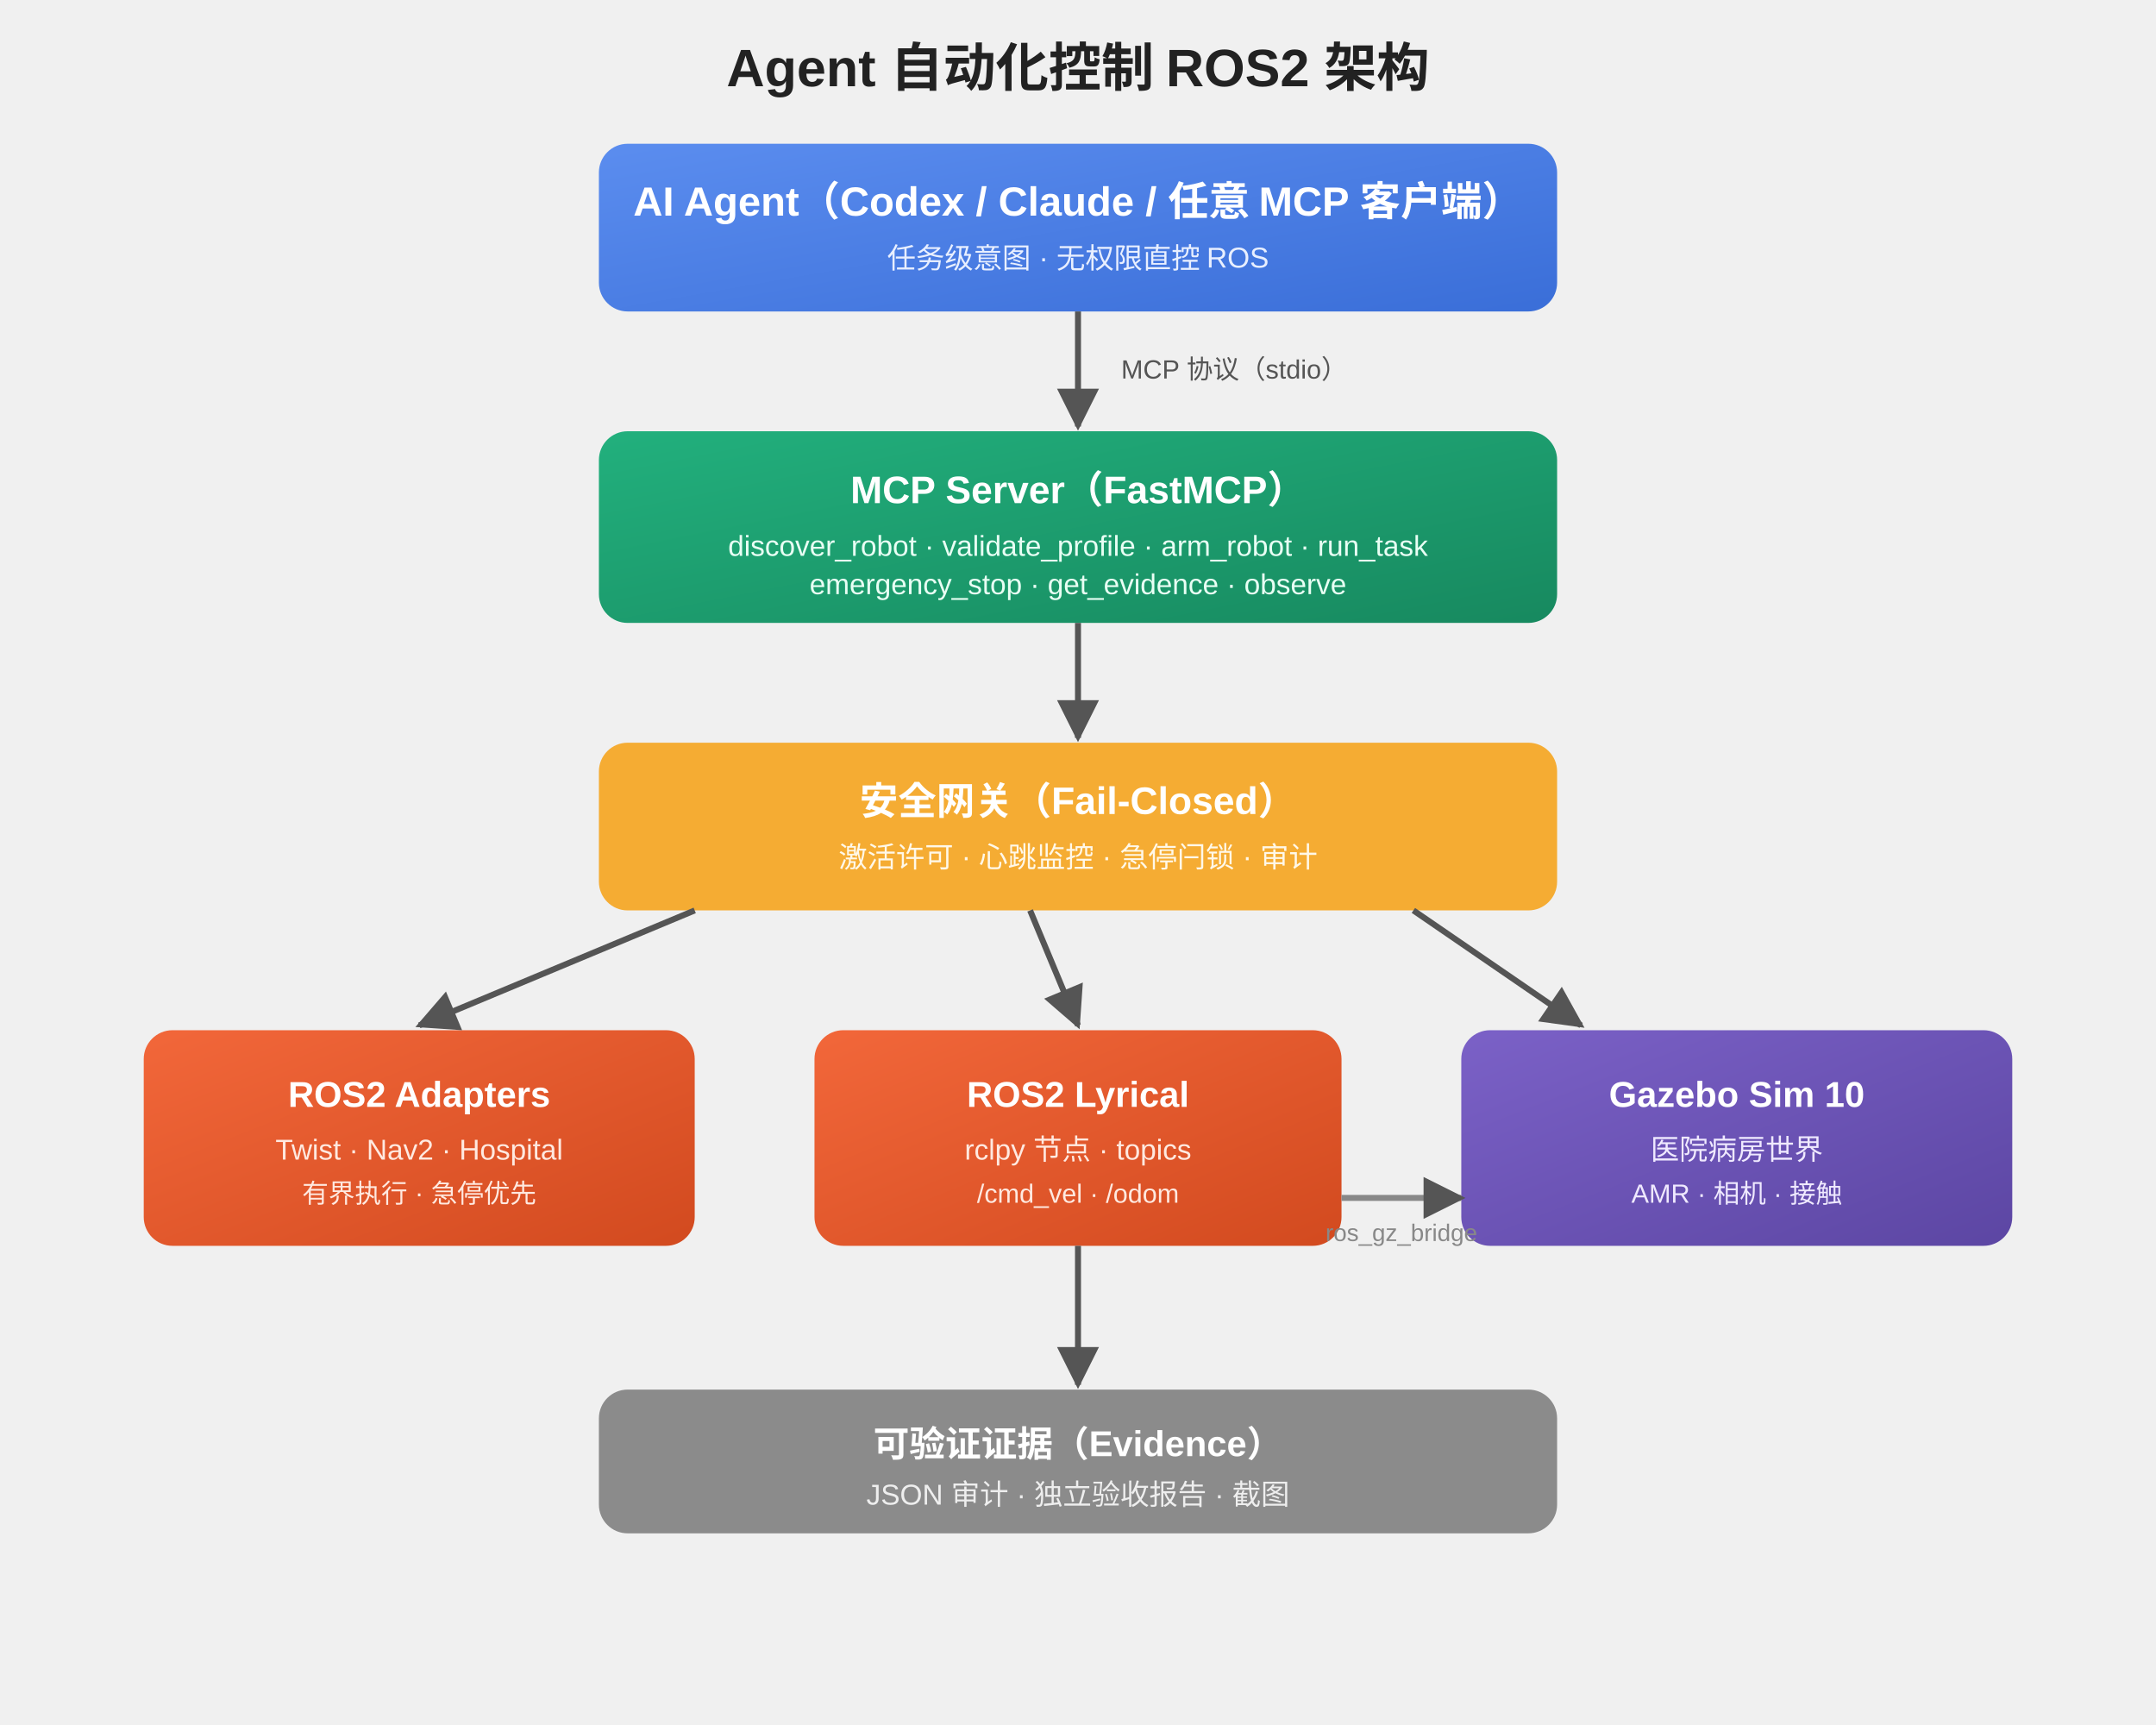
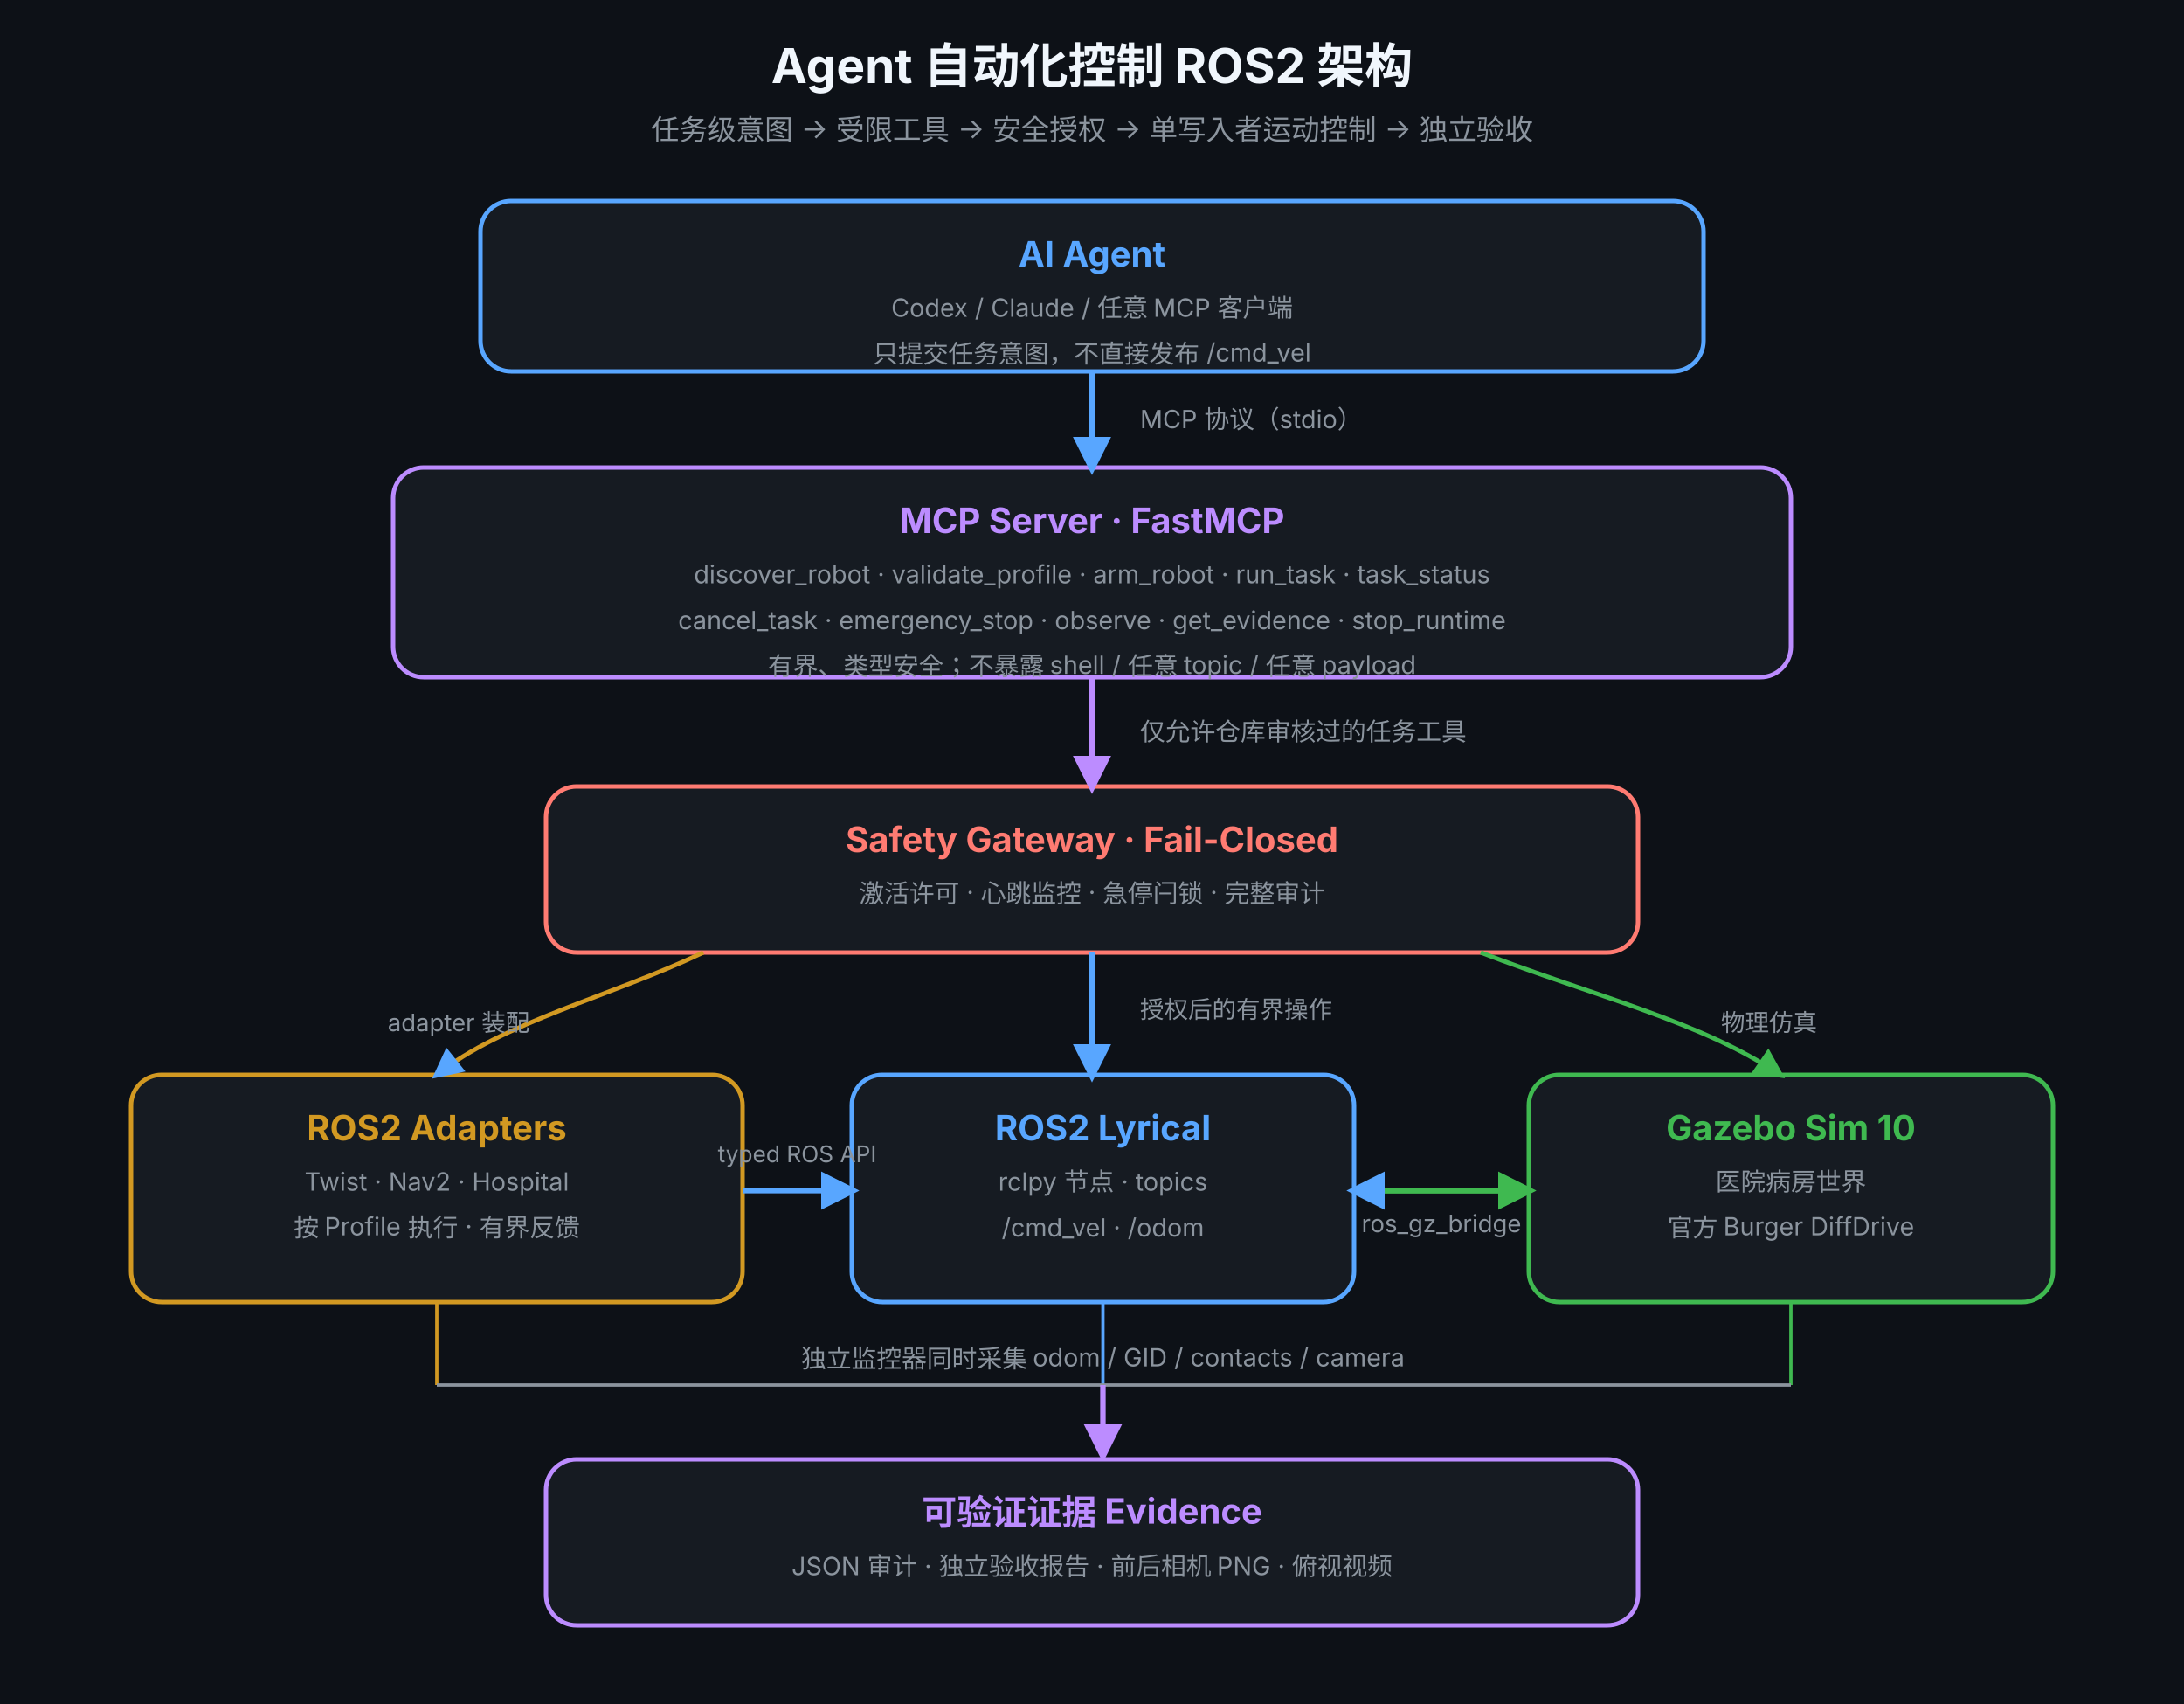
- <svg xmlns="http://www.w3.org/2000/svg" viewBox="0 0 900 720" font-family="Arial, Helvetica, sans-serif">
+ <svg xmlns="http://www.w3.org/2000/svg" viewBox="0 0 1000 780" font-family="-apple-system,BlinkMacSystemFont,'Segoe UI','PingFang SC','Microsoft YaHei',sans-serif">
  <defs>
-     <marker id="arrow" viewBox="0 0 10 10" refX="9" refY="5" markerWidth="7" markerHeight="7" orient="auto-start-reverse">
-       <path d="M 0 0 L 10 5 L 0 10 z" fill="#555" />
+     <marker id="aBlue" viewBox="0 0 10 10" refX="8" refY="5" markerWidth="7" markerHeight="7" orient="auto-start-reverse">
+       <path d="M 0 0 L 10 5 L 0 10 z" fill="#58a6ff" />
    </marker>
-     <linearGradient id="boxAI" x1="0%" y1="0%" x2="100%" y2="100%">
-       <stop offset="0%" stop-color="#5B8DEF" />
-       <stop offset="100%" stop-color="#3A6ED8" />
-     </linearGradient>
-     <linearGradient id="boxMCP" x1="0%" y1="0%" x2="100%" y2="100%">
-       <stop offset="0%" stop-color="#22B07D" />
-       <stop offset="100%" stop-color="#17895F" />
-     </linearGradient>
-     <linearGradient id="boxROS" x1="0%" y1="0%" x2="100%" y2="100%">
-       <stop offset="0%" stop-color="#F2673A" />
-       <stop offset="100%" stop-color="#D24A1F" />
-     </linearGradient>
-     <linearGradient id="boxGZ" x1="0%" y1="0%" x2="100%" y2="100%">
-       <stop offset="0%" stop-color="#7B61C7" />
-       <stop offset="100%" stop-color="#5C46A3" />
-     </linearGradient>
+     <marker id="aGreen" viewBox="0 0 10 10" refX="8" refY="5" markerWidth="7" markerHeight="7" orient="auto-start-reverse">
+       <path d="M 0 0 L 10 5 L 0 10 z" fill="#3fb950" />
+     </marker>
+     <marker id="aRed" viewBox="0 0 10 10" refX="8" refY="5" markerWidth="7" markerHeight="7" orient="auto-start-reverse">
+       <path d="M 0 0 L 10 5 L 0 10 z" fill="#ff7b72" />
+     </marker>
+     <marker id="aPurple" viewBox="0 0 10 10" refX="8" refY="5" markerWidth="7" markerHeight="7" orient="auto-start-reverse">
+       <path d="M 0 0 L 10 5 L 0 10 z" fill="#bc8cff" />
+     </marker>
  </defs>
-   <text x="450" y="36" text-anchor="middle" font-size="22" font-weight="bold" fill="#222">Agent 自动化控制 ROS2 架构</text>
-   <rect x="250" y="60" width="400" height="70" rx="12" fill="url(#boxAI)" />
-   <text x="450" y="90" text-anchor="middle" font-size="17" font-weight="bold" fill="#fff">AI Agent（Codex / Claude / 任意 MCP 客户端）</text>
-   <text x="450" y="112" text-anchor="middle" font-size="12" fill="#E8EFFF">任务级意图 · 无权限直控 ROS</text>
-   <rect x="250" y="180" width="400" height="80" rx="12" fill="url(#boxMCP)" />
-   <text x="450" y="210" text-anchor="middle" font-size="16" font-weight="bold" fill="#fff">MCP Server（FastMCP）</text>
-   <text x="450" y="232" text-anchor="middle" font-size="12" fill="#E8FFF4">discover_robot · validate_profile · arm_robot · run_task</text>
-   <text x="450" y="248" text-anchor="middle" font-size="12" fill="#E8FFF4">emergency_stop · get_evidence · observe</text>
-   <rect x="250" y="310" width="400" height="70" rx="12" fill="#F5A623" opacity="0.92" />
-   <text x="450" y="340" text-anchor="middle" font-size="16" font-weight="bold" fill="#fff">安全网关（Fail-Closed）</text>
-   <text x="450" y="362" text-anchor="middle" font-size="12" fill="#FFF8E8">激活许可 · 心跳监控 · 急停闩锁 · 审计</text>
-   <rect x="60" y="430" width="230" height="90" rx="12" fill="url(#boxROS)" />
-   <text x="175" y="462" text-anchor="middle" font-size="15" font-weight="bold" fill="#fff">ROS2 Adapters</text>
-   <text x="175" y="484" text-anchor="middle" font-size="12" fill="#FFE9E0">Twist · Nav2 · Hospital</text>
-   <text x="175" y="502" text-anchor="middle" font-size="11" fill="#FFE9E0">有界执行 · 急停优先</text>
-   <rect x="340" y="430" width="220" height="90" rx="12" fill="url(#boxROS)" />
-   <text x="450" y="462" text-anchor="middle" font-size="15" font-weight="bold" fill="#fff">ROS2 Lyrical</text>
-   <text x="450" y="484" text-anchor="middle" font-size="12" fill="#FFE9E0">rclpy 节点 · topics</text>
-   <text x="450" y="502" text-anchor="middle" font-size="11" fill="#FFE9E0">/cmd_vel · /odom</text>
-   <rect x="610" y="430" width="230" height="90" rx="12" fill="url(#boxGZ)" />
-   <text x="725" y="462" text-anchor="middle" font-size="15" font-weight="bold" fill="#fff">Gazebo Sim 10</text>
-   <text x="725" y="484" text-anchor="middle" font-size="12" fill="#EFE9FF">医院病房世界</text>
-   <text x="725" y="502" text-anchor="middle" font-size="11" fill="#EFE9FF">AMR · 相机 · 接触</text>
-   <line x1="450" y1="130" x2="450" y2="178" stroke="#555" stroke-width="2.5" marker-end="url(#arrow)" />
-   <text x="468" y="158" font-size="11" fill="#555">MCP 协议（stdio）</text>
-   <line x1="450" y1="260" x2="450" y2="308" stroke="#555" stroke-width="2.5" marker-end="url(#arrow)" />
-   <line x1="290" y1="380" x2="175" y2="428" stroke="#555" stroke-width="2.5" marker-end="url(#arrow)" />
-   <line x1="430" y1="380" x2="450" y2="428" stroke="#555" stroke-width="2.5" marker-end="url(#arrow)" />
-   <line x1="590" y1="380" x2="660" y2="428" stroke="#555" stroke-width="2.5" marker-end="url(#arrow)" />
-   <line x1="560" y1="500" x2="610" y2="500" stroke="#888" stroke-width="2.5" marker-end="url(#arrow)" />
-   <text x="585" y="518" text-anchor="middle" font-size="10" fill="#888">ros_gz_bridge</text>
-   <rect x="250" y="580" width="400" height="60" rx="12" fill="#8B8B8B" />
-   <text x="450" y="608" text-anchor="middle" font-size="15" font-weight="bold" fill="#fff">可验证证据（Evidence）</text>
-   <text x="450" y="628" text-anchor="middle" font-size="12" fill="#EEE">JSON 审计 · 独立验收报告 · 截图</text>
-   <line x1="450" y1="520" x2="450" y2="578" stroke="#555" stroke-width="2.5" marker-end="url(#arrow)" />
+   <rect width="1000" height="780" fill="#0d1117" />
+   <text x="500" y="38" text-anchor="middle" font-family="-apple-system,BlinkMacSystemFont,'Segoe UI','PingFang SC','Microsoft YaHei',sans-serif" font-size="22" font-weight="bold" fill="#f0f6fc">Agent 自动化控制 ROS2 架构</text>
+   <text x="500" y="64" text-anchor="middle" font-family="-apple-system,BlinkMacSystemFont,'Segoe UI','PingFang SC','Microsoft YaHei',sans-serif" font-size="13" fill="#8b949e">任务级意图 → 受限工具 → 安全授权 → 单写入者运动控制 → 独立验收</text>
+   <rect x="220" y="92" width="560" height="78" rx="14" fill="#161b22" stroke="#58a6ff" stroke-width="2" />
+   <text x="500.0" y="122" text-anchor="middle" font-family="-apple-system,BlinkMacSystemFont,'Segoe UI','PingFang SC','Microsoft YaHei',sans-serif" font-size="16" font-weight="bold" fill="#58a6ff">AI Agent</text>
+   <text x="500.0" y="145" text-anchor="middle" font-family="-apple-system,BlinkMacSystemFont,'Segoe UI','PingFang SC','Microsoft YaHei',sans-serif" font-size="11.5" fill="#8b949e">Codex / Claude / 任意 MCP 客户端</text>
+   <text x="500.0" y="166" text-anchor="middle" font-family="-apple-system,BlinkMacSystemFont,'Segoe UI','PingFang SC','Microsoft YaHei',sans-serif" font-size="11.5" fill="#8b949e">只提交任务意图，不直接发布 /cmd_vel</text>
+   <rect x="180" y="214" width="640" height="96" rx="14" fill="#161b22" stroke="#bc8cff" stroke-width="2" />
+   <text x="500.0" y="244" text-anchor="middle" font-family="-apple-system,BlinkMacSystemFont,'Segoe UI','PingFang SC','Microsoft YaHei',sans-serif" font-size="16" font-weight="bold" fill="#bc8cff">MCP Server · FastMCP</text>
+   <text x="500.0" y="267" text-anchor="middle" font-family="-apple-system,BlinkMacSystemFont,'Segoe UI','PingFang SC','Microsoft YaHei',sans-serif" font-size="11.5" fill="#8b949e">discover_robot · validate_profile · arm_robot · run_task · task_status</text>
+   <text x="500.0" y="288" text-anchor="middle" font-family="-apple-system,BlinkMacSystemFont,'Segoe UI','PingFang SC','Microsoft YaHei',sans-serif" font-size="11.5" fill="#8b949e">cancel_task · emergency_stop · observe · get_evidence · stop_runtime</text>
+   <text x="500.0" y="309" text-anchor="middle" font-family="-apple-system,BlinkMacSystemFont,'Segoe UI','PingFang SC','Microsoft YaHei',sans-serif" font-size="11.5" fill="#8b949e">有界、类型安全；不暴露 shell / 任意 topic / 任意 payload</text>
+   <rect x="250" y="360" width="500" height="76" rx="14" fill="#161b22" stroke="#ff7b72" stroke-width="2" />
+   <text x="500.0" y="390" text-anchor="middle" font-family="-apple-system,BlinkMacSystemFont,'Segoe UI','PingFang SC','Microsoft YaHei',sans-serif" font-size="16" font-weight="bold" fill="#ff7b72">Safety Gateway · Fail-Closed</text>
+   <text x="500.0" y="413" text-anchor="middle" font-family="-apple-system,BlinkMacSystemFont,'Segoe UI','PingFang SC','Microsoft YaHei',sans-serif" font-size="11.5" fill="#8b949e">激活许可 · 心跳监控 · 急停闩锁 · 完整审计</text>
+   <line x1="500" y1="170" x2="500" y2="214" stroke="#58a6ff" stroke-width="2.5" marker-end="url(#aBlue)" />
+   <text x="522" y="196" text-anchor="start" font-family="-apple-system,BlinkMacSystemFont,'Segoe UI','PingFang SC','Microsoft YaHei',sans-serif" font-size="11.5" fill="#8b949e">MCP 协议（stdio）</text>
+   <line x1="500" y1="310" x2="500" y2="360" stroke="#bc8cff" stroke-width="2.5" marker-end="url(#aPurple)" />
+   <text x="522" y="339" text-anchor="start" font-family="-apple-system,BlinkMacSystemFont,'Segoe UI','PingFang SC','Microsoft YaHei',sans-serif" font-size="11.5" fill="#8b949e">仅允许仓库审核过的任务工具</text>
+   <rect x="60" y="492" width="280" height="104" rx="14" fill="#161b22" stroke="#d29922" stroke-width="2" />
+   <text x="200.0" y="522" text-anchor="middle" font-family="-apple-system,BlinkMacSystemFont,'Segoe UI','PingFang SC','Microsoft YaHei',sans-serif" font-size="16" font-weight="bold" fill="#d29922">ROS2 Adapters</text>
+   <text x="200.0" y="545" text-anchor="middle" font-family="-apple-system,BlinkMacSystemFont,'Segoe UI','PingFang SC','Microsoft YaHei',sans-serif" font-size="11.5" fill="#8b949e">Twist · Nav2 · Hospital</text>
+   <text x="200.0" y="566" text-anchor="middle" font-family="-apple-system,BlinkMacSystemFont,'Segoe UI','PingFang SC','Microsoft YaHei',sans-serif" font-size="11.5" fill="#8b949e">按 Profile 执行 · 有界反馈</text>
+   <rect x="390" y="492" width="230" height="104" rx="14" fill="#161b22" stroke="#58a6ff" stroke-width="2" />
+   <text x="505.0" y="522" text-anchor="middle" font-family="-apple-system,BlinkMacSystemFont,'Segoe UI','PingFang SC','Microsoft YaHei',sans-serif" font-size="16" font-weight="bold" fill="#58a6ff">ROS2 Lyrical</text>
+   <text x="505.0" y="545" text-anchor="middle" font-family="-apple-system,BlinkMacSystemFont,'Segoe UI','PingFang SC','Microsoft YaHei',sans-serif" font-size="11.5" fill="#8b949e">rclpy 节点 · topics</text>
+   <text x="505.0" y="566" text-anchor="middle" font-family="-apple-system,BlinkMacSystemFont,'Segoe UI','PingFang SC','Microsoft YaHei',sans-serif" font-size="11.5" fill="#8b949e">/cmd_vel · /odom</text>
+   <rect x="700" y="492" width="240" height="104" rx="14" fill="#161b22" stroke="#3fb950" stroke-width="2" />
+   <text x="820.0" y="522" text-anchor="middle" font-family="-apple-system,BlinkMacSystemFont,'Segoe UI','PingFang SC','Microsoft YaHei',sans-serif" font-size="16" font-weight="bold" fill="#3fb950">Gazebo Sim 10</text>
+   <text x="820.0" y="545" text-anchor="middle" font-family="-apple-system,BlinkMacSystemFont,'Segoe UI','PingFang SC','Microsoft YaHei',sans-serif" font-size="11.5" fill="#8b949e">医院病房世界</text>
+   <text x="820.0" y="566" text-anchor="middle" font-family="-apple-system,BlinkMacSystemFont,'Segoe UI','PingFang SC','Microsoft YaHei',sans-serif" font-size="11.5" fill="#8b949e">官方 Burger DiffDrive</text>
+   <path d="M 322 436 C 280 456, 230 468, 200 492" fill="none" stroke="#d29922" stroke-width="2" marker-end="url(#aBlue)" />
+   <text x="210" y="472" text-anchor="middle" font-family="-apple-system,BlinkMacSystemFont,'Segoe UI','PingFang SC','Microsoft YaHei',sans-serif" font-size="11" fill="#8b949e">adapter 装配</text>
+   <line x1="500" y1="436" x2="500" y2="492" stroke="#58a6ff" stroke-width="2.5" marker-end="url(#aBlue)" />
+   <text x="522" y="466" text-anchor="start" font-family="-apple-system,BlinkMacSystemFont,'Segoe UI','PingFang SC','Microsoft YaHei',sans-serif" font-size="11" fill="#8b949e">授权后的有界操作</text>
+   <path d="M 678 436 C 730 456, 780 468, 815 492" fill="none" stroke="#3fb950" stroke-width="2" marker-end="url(#aGreen)" />
+   <text x="810" y="472" text-anchor="middle" font-family="-apple-system,BlinkMacSystemFont,'Segoe UI','PingFang SC','Microsoft YaHei',sans-serif" font-size="11" fill="#8b949e">物理仿真</text>
+   <line x1="340" y1="545" x2="390" y2="545" stroke="#58a6ff" stroke-width="2.5" marker-end="url(#aBlue)" />
+   <text x="365" y="532" text-anchor="middle" font-family="-apple-system,BlinkMacSystemFont,'Segoe UI','PingFang SC','Microsoft YaHei',sans-serif" font-size="10.5" fill="#8b949e">typed ROS API</text>
+   <line x1="620" y1="545" x2="700" y2="545" stroke="#3fb950" stroke-width="2.5" marker-end="url(#aGreen)" />
+   <line x1="700" y1="545" x2="620" y2="545" stroke="#3fb950" stroke-width="2.5" marker-end="url(#aBlue)" />
+   <text x="660" y="564" text-anchor="middle" font-family="-apple-system,BlinkMacSystemFont,'Segoe UI','PingFang SC','Microsoft YaHei',sans-serif" font-size="11" fill="#8b949e">ros_gz_bridge</text>
+   <line x1="200" y1="596" x2="200" y2="634" stroke="#d29922" stroke-width="1.5" />
+   <line x1="505" y1="596" x2="505" y2="634" stroke="#58a6ff" stroke-width="1.5" />
+   <line x1="820" y1="596" x2="820" y2="634" stroke="#3fb950" stroke-width="1.5" />
+   <line x1="200" y1="634" x2="820" y2="634" stroke="#8b949e" stroke-width="1.5" />
+   <line x1="505" y1="634" x2="505" y2="666" stroke="#bc8cff" stroke-width="2.5" marker-end="url(#aPurple)" />
+   <text x="505" y="626" text-anchor="middle" font-family="-apple-system,BlinkMacSystemFont,'Segoe UI','PingFang SC','Microsoft YaHei',sans-serif" font-size="11.5" fill="#8b949e">独立监控器同时采集 odom / GID / contacts / camera</text>
+   <rect x="250" y="668" width="500" height="76" rx="14" fill="#161b22" stroke="#bc8cff" stroke-width="2" />
+   <text x="500.0" y="698" text-anchor="middle" font-family="-apple-system,BlinkMacSystemFont,'Segoe UI','PingFang SC','Microsoft YaHei',sans-serif" font-size="16" font-weight="bold" fill="#bc8cff">可验证证据 Evidence</text>
+   <text x="500.0" y="721" text-anchor="middle" font-family="-apple-system,BlinkMacSystemFont,'Segoe UI','PingFang SC','Microsoft YaHei',sans-serif" font-size="11.5" fill="#8b949e">JSON 审计 · 独立验收报告 · 前后相机 PNG · 俯视视频</text>
</svg>
